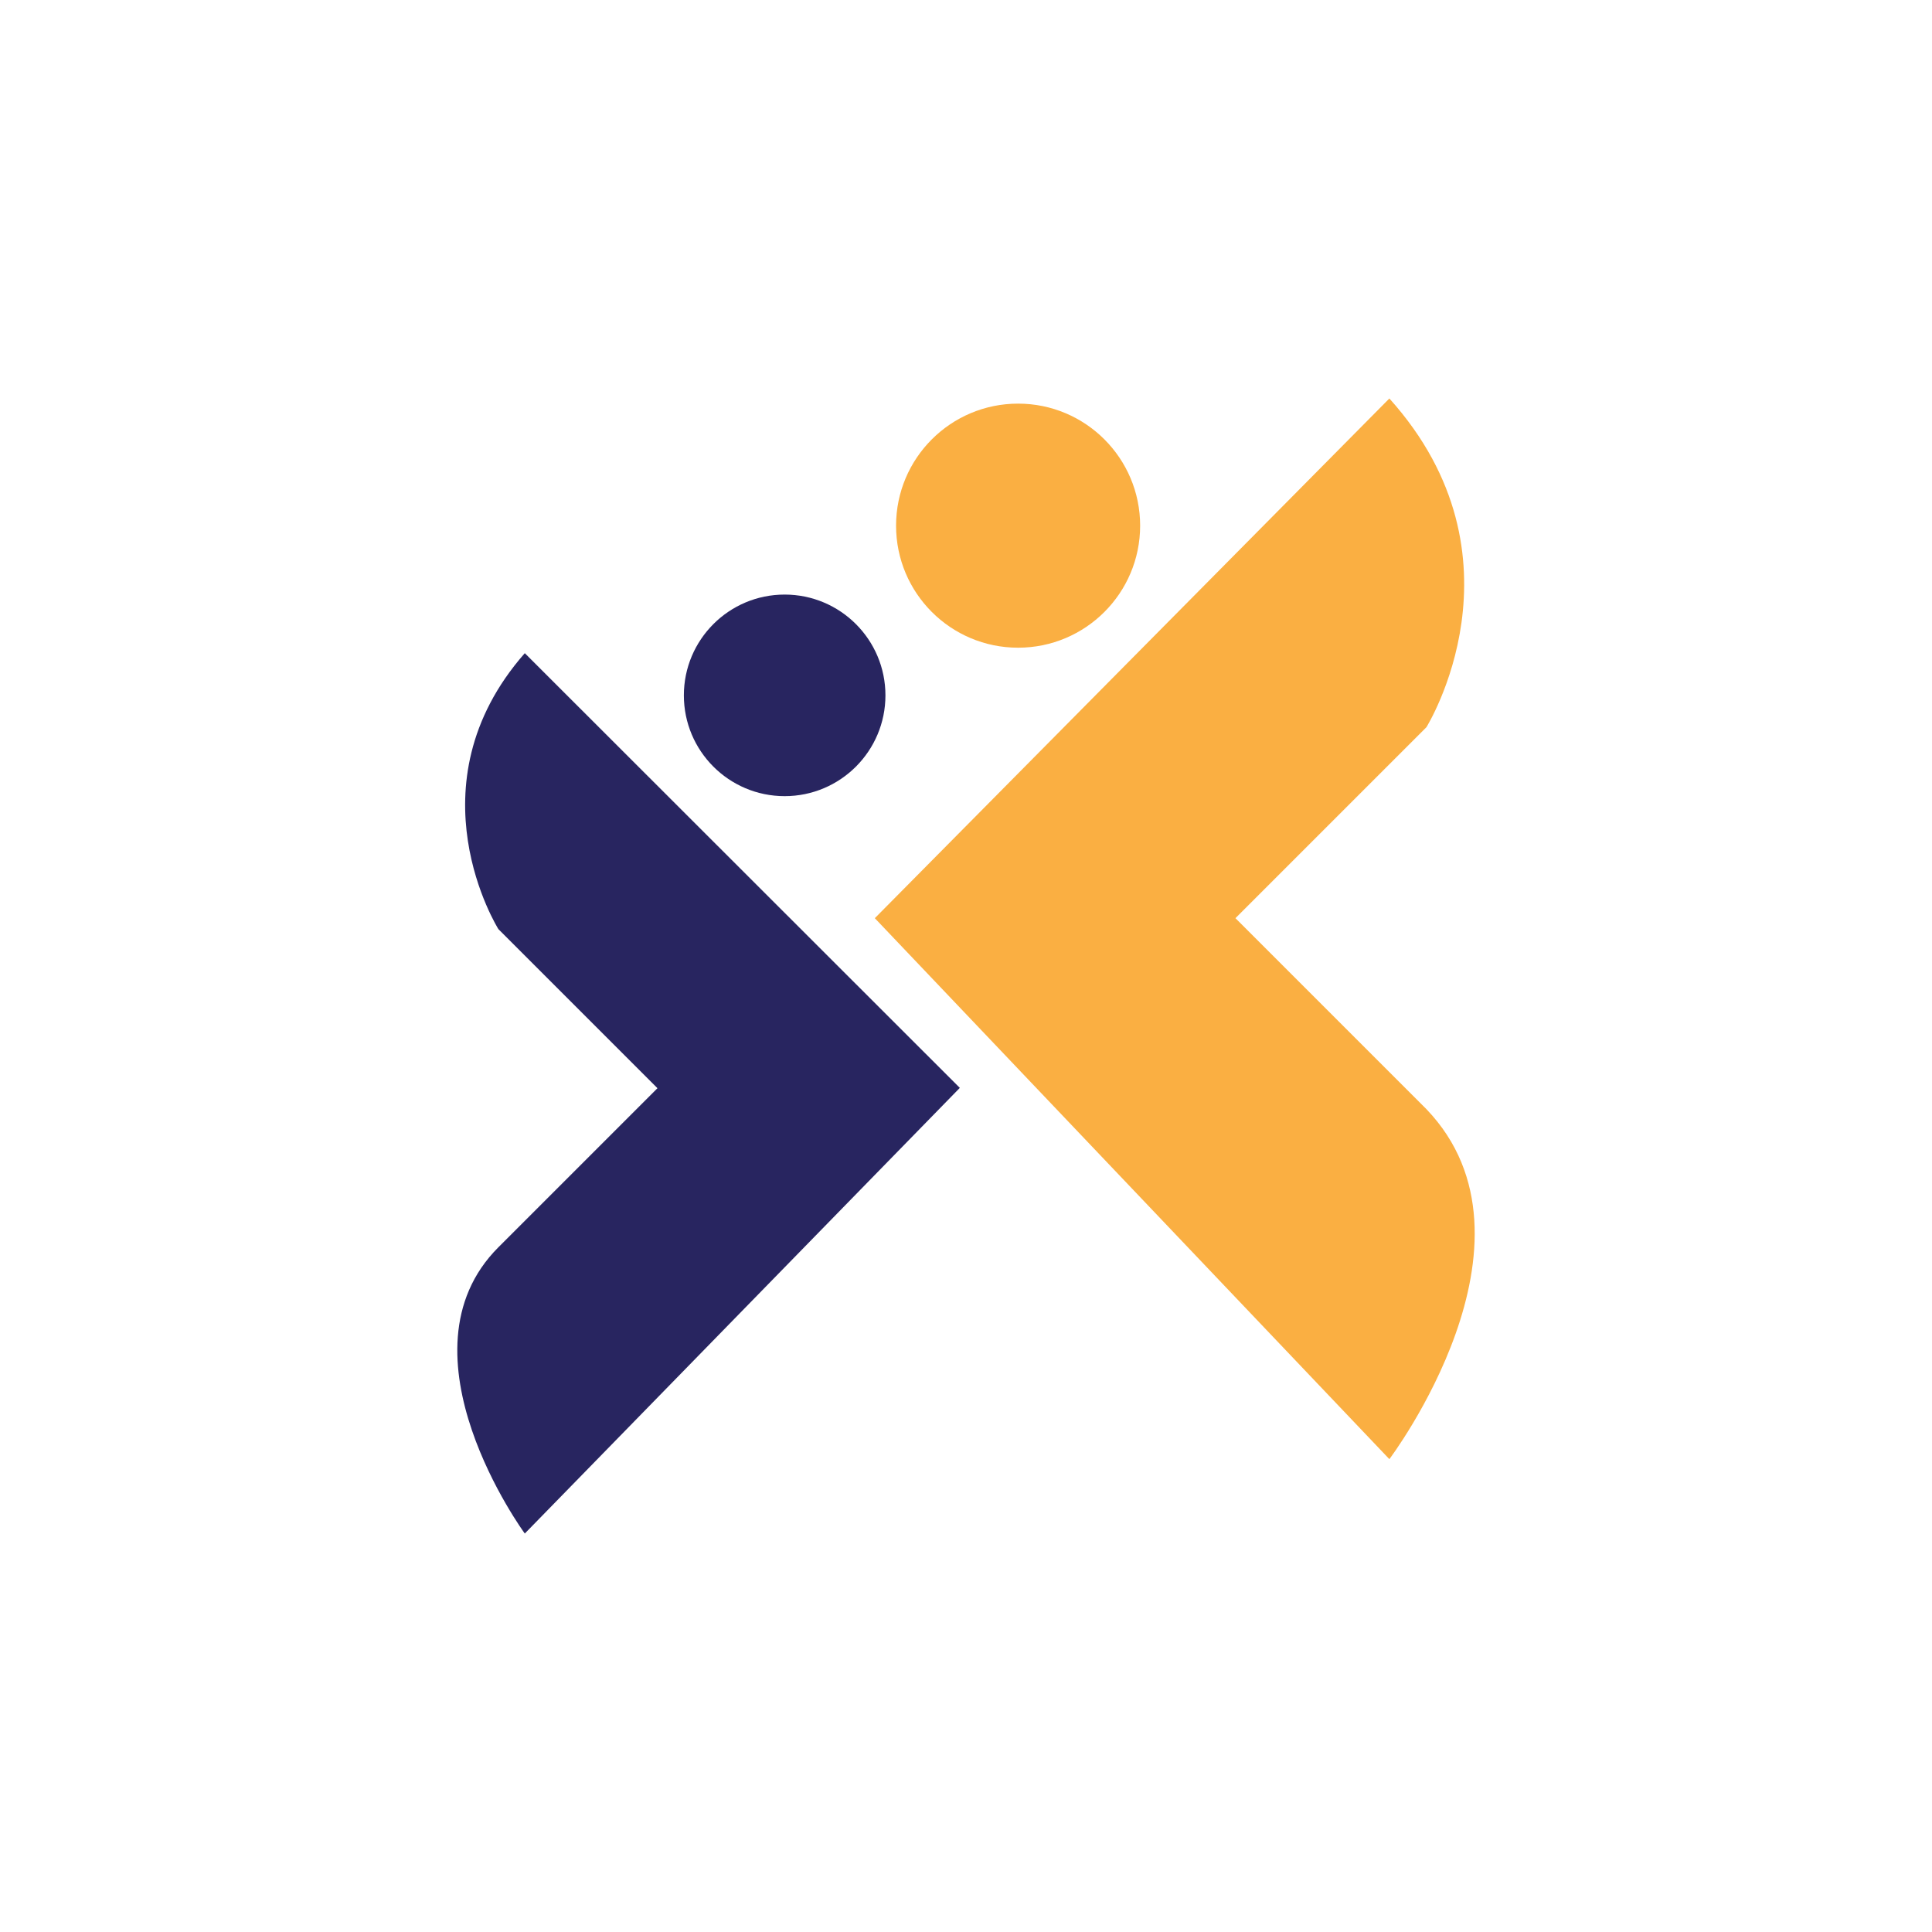
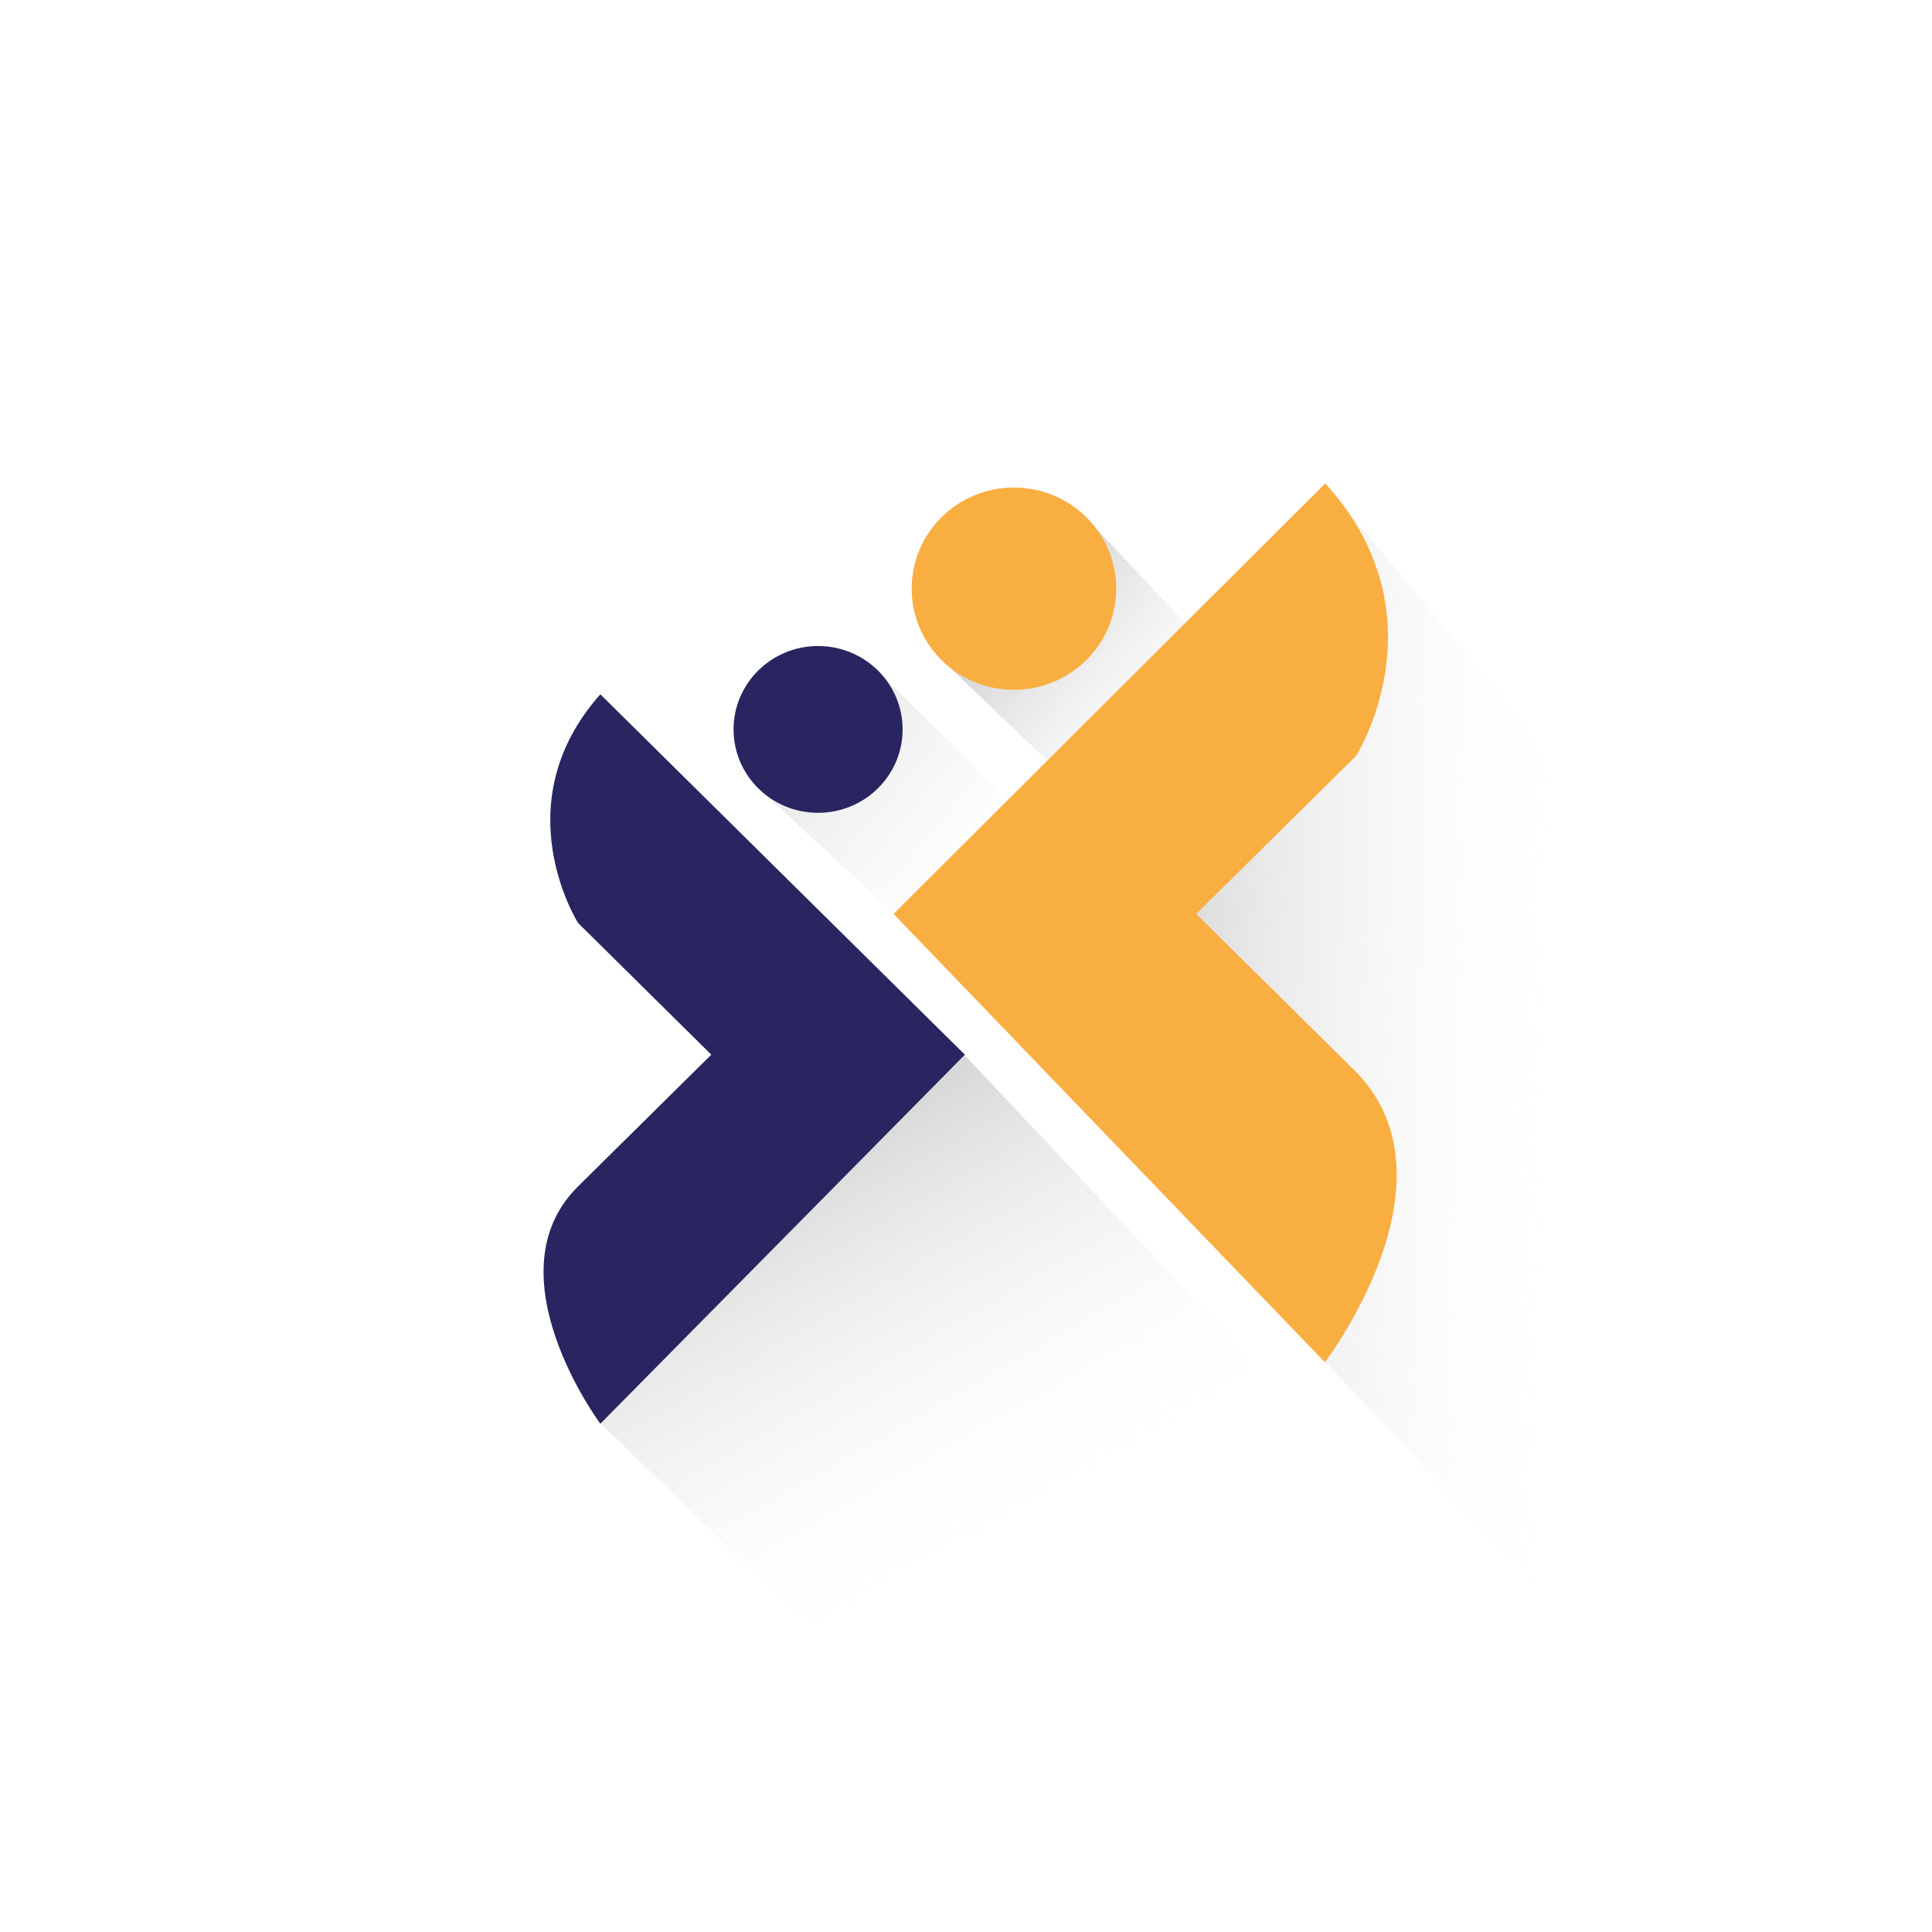
- <svg xmlns="http://www.w3.org/2000/svg" width="600" height="600">
+ <svg xmlns="http://www.w3.org/2000/svg" xmlns:xlink="http://www.w3.org/1999/xlink" version="1.1" id="Layer_1" x="0px" y="0px" viewBox="0 0 512 512" enable-background="new 0 0 512 512" xml:space="preserve">
+   <g display="none">
+     <defs>
+       <rect id="SVGID_1_" width="512" height="512" />
+     </defs>
+     <clipPath id="SVGID_2_" display="inline">
+       <use xlink:href="#SVGID_1_" overflow="visible" />
+     </clipPath>
+     <g id="Clip-Path" display="inline" clip-path="url(#SVGID_2_)">
+       <g>
+         <path d="M649-101h512v512H649V-101z" />
+         <g>
+           <path d="M-344,332.1c-152.1-15-262.9-150-247.9-302.1c15-152.1,150-262.9,302.1-247.9S-27-67.9-41.9,84.1S-191.9,347-344,332.1z      " />
+         </g>
+         <path d="M140.9,357.6c0-0.8-0.1-1.5-0.4-2.1c-0.2-0.6-0.7-1.2-1.3-1.8c-0.6-0.5-1.5-1.1-2.6-1.6s-2.6-1.1-4.4-1.6     c-2-0.6-3.9-1.4-5.7-2.2c-1.8-0.8-3.4-1.7-4.7-2.8c-1.4-1.1-2.4-2.4-3.2-3.8c-0.8-1.4-1.2-3.1-1.2-5c0-1.8,0.4-3.5,1.2-5     c0.8-1.5,1.9-2.8,3.4-3.9c1.5-1.1,3.2-1.9,5.2-2.5c2-0.6,4.2-0.9,6.6-0.9c3.3,0,6.1,0.6,8.5,1.8c2.4,1.2,4.3,2.8,5.6,4.8     c1.4,2,2,4.4,2,7h-9c0-1.3-0.3-2.4-0.8-3.4c-0.5-1-1.3-1.8-2.4-2.3c-1.1-0.6-2.4-0.9-4.1-0.9c-1.6,0-2.9,0.2-3.9,0.7     c-1.1,0.5-1.8,1.1-2.4,1.9c-0.5,0.8-0.8,1.7-0.8,2.7c0,0.7,0.2,1.4,0.5,2c0.4,0.6,1,1.2,1.7,1.7c0.7,0.5,1.7,1,2.8,1.5     c1.1,0.5,2.4,0.9,3.8,1.4c2.4,0.7,4.5,1.5,6.3,2.5c1.8,0.9,3.4,1.9,4.6,3.1s2.2,2.4,2.8,3.9c0.6,1.4,0.9,3.1,0.9,4.9     c0,1.9-0.4,3.6-1.1,5.2c-0.7,1.5-1.8,2.8-3.3,3.9c-1.4,1.1-3.1,1.9-5.1,2.4c-2,0.5-4.2,0.8-6.6,0.8c-2.2,0-4.3-0.3-6.5-0.9     c-2.1-0.6-4.1-1.5-5.8-2.6c-1.7-1.2-3.1-2.7-4.1-4.5c-1-1.8-1.5-4-1.6-6.5h9.1c0,1.4,0.2,2.5,0.6,3.5c0.4,1,1,1.7,1.8,2.3     c0.8,0.6,1.7,1,2.8,1.3c1.1,0.3,2.3,0.4,3.6,0.4c1.6,0,2.9-0.2,3.9-0.7c1-0.4,1.8-1.1,2.3-1.9     C140.6,359.4,140.9,358.6,140.9,357.6L140.9,357.6z M164.4,343.1v26h-8.8v-32.8h8.2L164.4,343.1z M163.1,351.5h-2.4     c0-2.3,0.3-4.4,0.8-6.3c0.6-1.9,1.4-3.6,2.5-5c1.1-1.4,2.4-2.5,4-3.3c1.6-0.8,3.4-1.2,5.6-1.2c1.5,0,2.8,0.2,4,0.7     c1.2,0.4,2.3,1.1,3.1,2c0.9,0.9,1.6,2.1,2.1,3.6c0.5,1.5,0.7,3.2,0.7,5.3v21.9h-8.7v-20.9c0-1.5-0.2-2.7-0.6-3.5     c-0.4-0.8-1-1.4-1.7-1.7c-0.7-0.3-1.6-0.5-2.6-0.5c-1.1,0-2.1,0.2-3,0.7c-0.8,0.5-1.5,1.1-2.1,1.9c-0.5,0.8-1,1.8-1.2,2.9     C163.3,349.1,163.1,350.3,163.1,351.5L163.1,351.5z M182.7,350.5l-3.1,0.4c0-2.1,0.3-4.1,0.8-6c0.5-1.8,1.3-3.5,2.4-4.9     c1.1-1.4,2.4-2.5,4-3.2c1.6-0.8,3.4-1.2,5.5-1.2c1.6,0,3,0.2,4.3,0.7c1.3,0.4,2.4,1.2,3.3,2.2c0.9,1,1.6,2.2,2.1,3.8     c0.5,1.6,0.8,3.5,0.8,5.8v21h-8.8v-21c0-1.5-0.2-2.7-0.6-3.5c-0.4-0.8-0.9-1.4-1.7-1.7c-0.7-0.3-1.6-0.5-2.6-0.5     c-1,0-2,0.2-2.8,0.6c-0.8,0.4-1.4,1-2,1.7c-0.5,0.7-0.9,1.6-1.2,2.5C182.8,348.4,182.7,349.4,182.7,350.5L182.7,350.5z      M227.2,361.7v-14.6c0-1-0.2-1.9-0.5-2.7c-0.3-0.8-0.9-1.4-1.6-1.8c-0.7-0.4-1.6-0.6-2.8-0.6c-1,0-1.8,0.2-2.5,0.5     c-0.7,0.3-1.3,0.8-1.6,1.4c-0.4,0.6-0.6,1.3-0.6,2.1h-8.7c0-1.4,0.3-2.7,1-4c0.6-1.3,1.6-2.4,2.8-3.3c1.2-1,2.7-1.7,4.4-2.3     c1.7-0.5,3.6-0.8,5.8-0.8c2.6,0,4.8,0.4,6.8,1.3c2,0.8,3.5,2.1,4.7,3.8c1.2,1.7,1.7,3.8,1.7,6.4v14c0,1.8,0.1,3.3,0.3,4.4     c0.2,1.1,0.5,2.1,1,3v0.5h-8.8c-0.4-0.9-0.7-2-1-3.3C227.3,364.4,227.2,363.1,227.2,361.7L227.2,361.7z M228.3,349.1l0.1,4.9     h-4.9c-1.2,0-2.2,0.1-3,0.4c-0.9,0.3-1.6,0.6-2.1,1.1c-0.5,0.5-0.9,1-1.2,1.6c-0.2,0.6-0.4,1.3-0.4,2.1c0,0.8,0.2,1.4,0.5,2     c0.3,0.6,0.8,1.1,1.5,1.4c0.6,0.3,1.4,0.5,2.3,0.5c1.3,0,2.5-0.3,3.4-0.8c1-0.5,1.7-1.2,2.3-1.9c0.5-0.8,0.8-1.5,0.9-2.2l2.3,3.7     c-0.3,0.8-0.8,1.7-1.3,2.6c-0.5,0.9-1.2,1.7-2.1,2.5c-0.9,0.8-1.9,1.4-3.1,1.9c-1.2,0.5-2.6,0.7-4.3,0.7c-2.1,0-4-0.4-5.7-1.2     c-1.7-0.9-3-2-4-3.5c-1-1.5-1.5-3.2-1.5-5.1c0-1.7,0.3-3.2,1-4.6c0.6-1.3,1.6-2.5,2.9-3.4c1.3-0.9,2.9-1.6,4.8-2.1     c1.9-0.5,4.1-0.7,6.6-0.7L228.3,349.1z M251.5,343.4v25.7h-8.7v-32.8h8.2L251.5,343.4z M261.4,336.1l-0.1,8.1     c-0.4-0.1-0.9-0.1-1.5-0.1c-0.6-0.1-1.1-0.1-1.6-0.1c-1.2,0-2.3,0.2-3.2,0.5c-0.9,0.3-1.6,0.8-2.3,1.4c-0.6,0.6-1,1.3-1.3,2.2     c-0.3,0.9-0.4,1.9-0.5,3l-1.8-0.5c0-2.1,0.2-4.1,0.6-5.9c0.4-1.8,1-3.4,1.9-4.7c0.8-1.3,1.8-2.4,3-3.1c1.2-0.7,2.6-1.1,4.1-1.1     c0.5,0,1,0,1.5,0.1C260.6,335.8,261,335.9,261.4,336.1L261.4,336.1z M283.1,336.3v6.2H264v-6.2H283.1z M268.7,328.2h8.7v31     c0,1,0.1,1.7,0.4,2.2c0.3,0.5,0.6,0.9,1.1,1.1c0.5,0.2,1.1,0.3,1.9,0.3c0.5,0,1,0,1.5-0.1c0.4-0.1,0.8-0.1,1.1-0.2l0,6.4     c-0.8,0.2-1.6,0.4-2.4,0.6c-0.9,0.1-1.8,0.2-2.9,0.2c-1.9,0-3.6-0.3-5-0.9c-1.4-0.6-2.5-1.7-3.3-3.1c-0.8-1.4-1.1-3.3-1.1-5.6     V328.2z" />
+         <path d="M318.6,343.9v4.8h-23.9v-4.8H318.6z M295.6,324.9v44.2h-5.9v-44.2H295.6z M323.8,324.9v44.2h-5.8v-44.2H323.8z      M353.4,361.5v-25.3h5.6v32.8h-5.4L353.4,361.5z M354.5,354.6l2.3-0.1c0,2.2-0.2,4.2-0.7,6.1c-0.4,1.8-1.2,3.4-2.2,4.8     s-2.3,2.4-4,3.2c-1.6,0.7-3.6,1.1-6,1.1c-1.6,0-3.1-0.2-4.4-0.7c-1.3-0.5-2.5-1.2-3.4-2.1c-1-1-1.7-2.2-2.2-3.8     c-0.5-1.6-0.8-3.4-0.8-5.6v-21.2h5.6v21.3c0,1.5,0.2,2.7,0.5,3.7c0.3,1,0.8,1.7,1.4,2.3c0.6,0.5,1.2,0.9,1.9,1.1     c0.7,0.2,1.5,0.3,2.3,0.3c2.4,0,4.3-0.5,5.7-1.4c1.4-0.9,2.4-2.2,3-3.7C354.2,358.3,354.5,356.6,354.5,354.6z M367.6,322.5h5.6     v40.2l-0.5,6.4h-5.2V322.5z M395.4,352.4v0.6c0,2.4-0.3,4.6-0.9,6.6c-0.6,2-1.4,3.8-2.5,5.3c-1.1,1.5-2.4,2.7-4,3.5     c-1.6,0.8-3.4,1.2-5.4,1.2c-2.1,0-3.9-0.4-5.5-1.1c-1.6-0.7-2.9-1.8-4-3.1c-1.1-1.4-1.9-3-2.6-4.9c-0.6-1.9-1.1-4.1-1.3-6.5v-2.8     c0.2-2.4,0.7-4.6,1.3-6.5c0.6-1.9,1.5-3.6,2.6-4.9c1.1-1.4,2.4-2.4,4-3.1c1.6-0.7,3.4-1.1,5.4-1.1c2.1,0,3.9,0.4,5.5,1.2     c1.6,0.8,2.9,1.9,4,3.4c1.1,1.5,1.9,3.2,2.5,5.3C395.1,347.7,395.4,349.9,395.4,352.4L395.4,352.4z M389.8,353.1v-0.6     c0-1.6-0.1-3.2-0.5-4.6c-0.3-1.5-0.8-2.7-1.5-3.8c-0.7-1.1-1.5-2-2.6-2.6c-1.1-0.6-2.4-1-4-1c-1.4,0-2.6,0.2-3.7,0.7     c-1,0.5-1.9,1.1-2.6,2c-0.7,0.8-1.3,1.7-1.8,2.8c-0.4,1-0.8,2.1-1,3.2v7.3c0.3,1.4,0.8,2.8,1.6,4.1c0.7,1.3,1.7,2.4,3,3.2     c1.3,0.8,2.8,1.3,4.6,1.3c1.5,0,2.8-0.3,3.9-0.9c1.1-0.6,2-1.5,2.6-2.6c0.7-1.1,1.2-2.4,1.5-3.8     C389.6,356.3,389.8,354.7,389.8,353.1L389.8,353.1z" />
+         <path d="M328,134c-6.1,28.3-41.7,41.4-65.3,51.2c-23.6,9.8-72.8,26.4-80.2,61.6c-7.3,34.6,22.3,52.8,23.2,53.4     c-14.5-53.7,24.9-74.3,52.1-79.8c27.1-5.6,43-23.1,43-23.1c-3.9,17.3-17.8,25.1-42.7,44c-24.9,18.9-5.8,38.1-5.8,38.1     c-1-15.6,13.3-29.3,52.1-53.1C345.1,201.1,328,134,328,134L328,134z" />
+         <path d="M273.7,271.7c-5.5,26-13,27.2-38.9,34.1c0,0,39.4,9.8,51.7-10.2c8.1-13.3-2.5-22.5,24.6-60.3     C311,235.3,279.4,244.5,273.7,271.7L273.7,271.7z" />
+       </g>
+     </g>
+   </g>
  <g>
+     <g id="Shape_2">
+       <g>
+         <linearGradient id="SVGID_3_" gradientUnits="userSpaceOnUse" x1="443.782" y1="256.261" x2="64.762" y2="249.645" gradientTransform="matrix(1 0 0 1 10.008 9.0072)">
+           <stop offset="0.107" style="stop-color:#FFFFFF;stop-opacity:0" />
+           <stop offset="0.813" style="stop-color:#000000" />
+         </linearGradient>
+         <polygon fill="url(#SVGID_3_)" points="351.7,128.9 279.4,223.8 343.7,303.7 345.4,354.8 418.6,432 436.2,432 436.2,230.6    " />
+       </g>
+     </g>
+     <g id="Shape_1_2_">
+       <g>
+         <linearGradient id="SVGID_4_" gradientUnits="userSpaceOnUse" x1="369.706" y1="455.801" x2="125.062" y2="32.064" gradientTransform="matrix(1 0 0 1 10.008 9.0072)">
+           <stop offset="0.214" style="stop-color:#FFFFFF;stop-opacity:0" />
+           <stop offset="0.818" style="stop-color:#000000" />
+         </linearGradient>
+         <polygon fill="url(#SVGID_4_)" points="252.1,275.9 159.1,377.1 215.4,432 399.2,432    " />
+       </g>
+     </g>
+     <g id="Shape_3">
+       <g>
+         <linearGradient id="SVGID_5_" gradientUnits="userSpaceOnUse" x1="267.456" y1="237.566" x2="203.038" y2="183.513" gradientTransform="matrix(1 0 0 1 10.008 9.0072)">
+           <stop offset="9.090909e-002" style="stop-color:#FFFFFF;stop-opacity:0" />
+           <stop offset="1" style="stop-color:#000000;stop-opacity:0.1" />
+         </linearGradient>
+         <polygon fill-rule="evenodd" clip-rule="evenodd" fill="url(#SVGID_5_)" points="231.5,176.8 200.1,208 255.7,259.6 288.6,233.3         " />
+       </g>
+     </g>
+     <g id="Shape_4">
+       <g>
+         <linearGradient id="SVGID_6_" gradientUnits="userSpaceOnUse" x1="317.821" y1="199.562" x2="254.151" y2="146.137" gradientTransform="matrix(1 0 0 1 10.008 9.0072)">
+           <stop offset="9.090909e-002" style="stop-color:#FFFFFF;stop-opacity:0" />
+           <stop offset="1" style="stop-color:#000000;stop-opacity:0.2" />
+         </linearGradient>
+         <polygon fill-rule="evenodd" clip-rule="evenodd" fill="url(#SVGID_6_)" points="287.4,136.8 248.5,173.8 299.4,222.5      340.6,193.3    " />
+       </g>
+     </g>
    <g>
-       <g>
-         <g enable-background="new    " id="svg_8">
-           <g id="svg_9">
-             <g>
-               <path d="m162.981,202.85c-36.2,41.2 -8.2,85.7 -8.2,85.7l49.4,49.4l-49.4,49.4c-32.9,32.9 8.2,88.9 8.2,88.9l135.1,-138.4l-135.1,-135z" fill="#282560" />
-             </g>
+       <g id="Shape_1_copy_1_" enable-background="new    ">
+         <g id="Shape_1_copy">
+           <g>
+             <path fill="#282560" d="M159.1,184c-25.9,29.1-5.9,60.6-5.9,60.6l35.3,34.9l-35.3,34.9c-23.6,23.3,5.9,62.9,5.9,62.9l96.6-97.8       L159.1,184z" />
          </g>
        </g>
-         <g enable-background="new    " id="svg_6">
-           <g id="svg_7">
-             <g>
-               <path d="m442.981,344.45l-59.3,-59.3l59.3,-59.3c0,0 32.9,-52.7 -11.5,-102.1l-159.8,161.4l159.8,168c0,0 51,-67.5 11.5,-108.7z" fill="#FAAF42" />
-             </g>
+       </g>
+       <g id="Shape_1_1_" enable-background="new    ">
+         <g id="Shape_1">
+           <g>
+             <path fill="#F9AE41" d="M359.4,284.1L317,242.2l42.4-41.9c0,0,23.6-37.3-8.2-72.2L236.8,242.2L351.1,361       C351.1,361,387.7,313.2,359.4,284.1z" />
          </g>
        </g>
-         <g enable-background="new    " id="svg_4">
-           <g id="svg_5">
-             <g>
-               <ellipse ry="31.3" rx="31.3" cy="215.95" cx="243.681" fill="#282560" />
-             </g>
+       </g>
+       <g id="Ellipse_1_copy_1_" enable-background="new    ">
+         <g id="Ellipse_1_copy">
+           <g>
+             <ellipse fill="#282560" cx="216.8" cy="193.3" rx="22.4" ry="22.1" />
          </g>
        </g>
-         <g enable-background="new    " id="svg_2">
-           <g id="svg_3">
-             <g>
-               <ellipse ry="37.9" rx="37.9" cy="163.25" cx="316.181" fill="#FAAF42" />
-             </g>
+       </g>
+       <g id="Ellipse_1_1_" enable-background="new    ">
+         <g id="Ellipse_1">
+           <g>
+             <ellipse fill="#F9AE41" cx="268.7" cy="156" rx="27.1" ry="26.8" />
          </g>
        </g>
      </g>
    </g>
  </g>
</svg>
